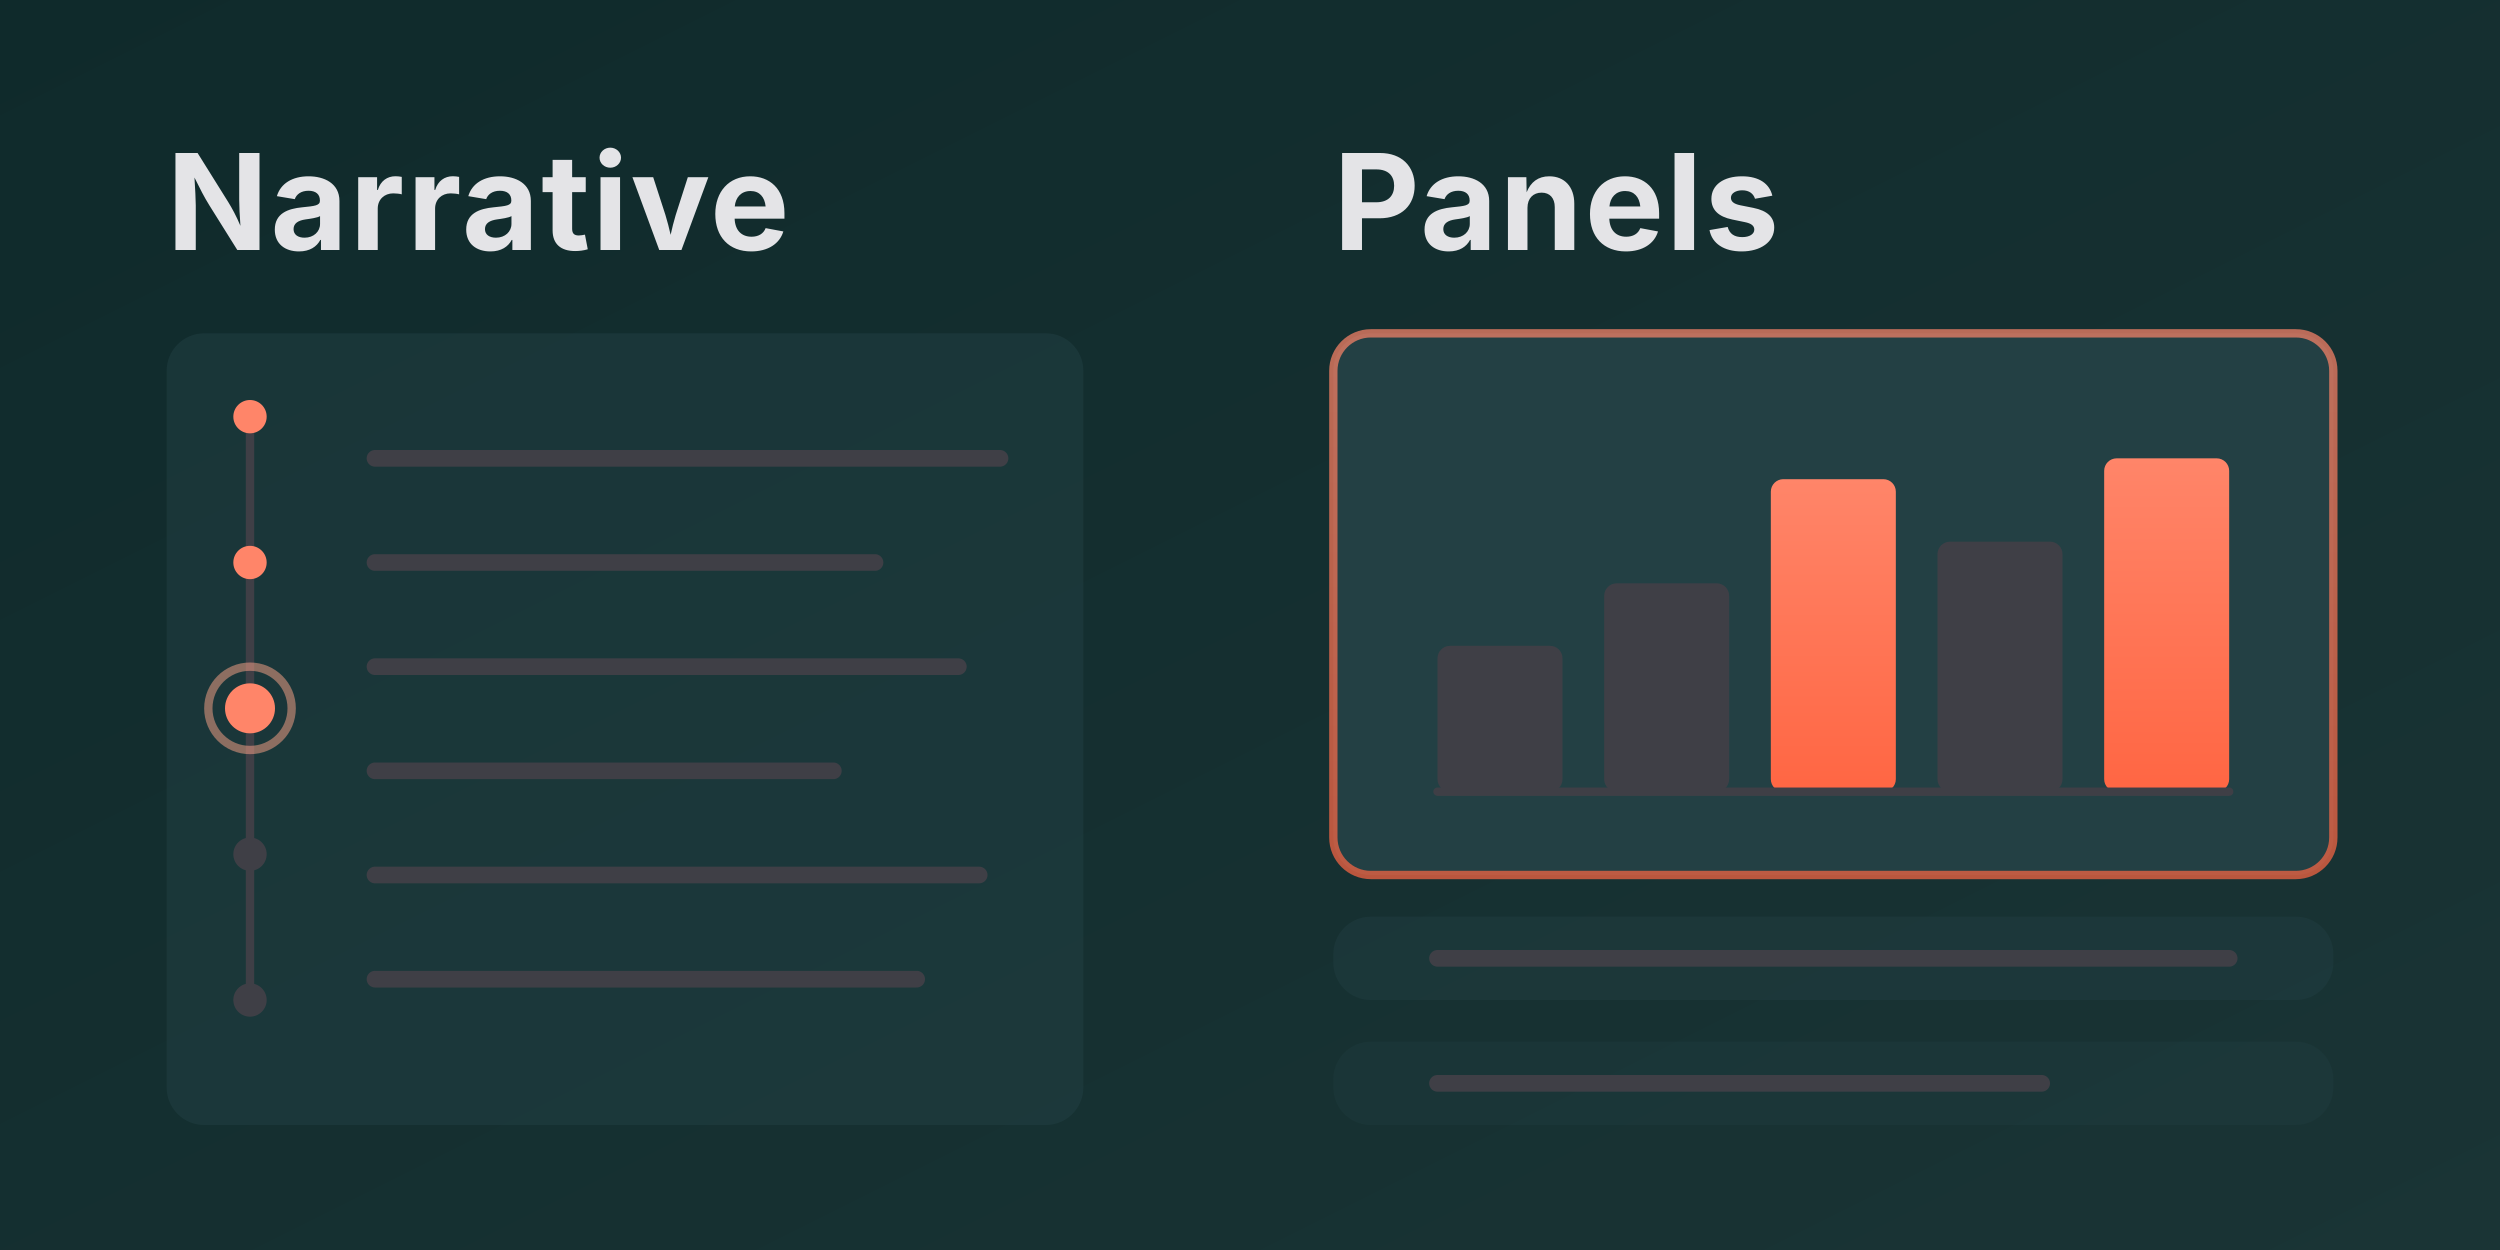
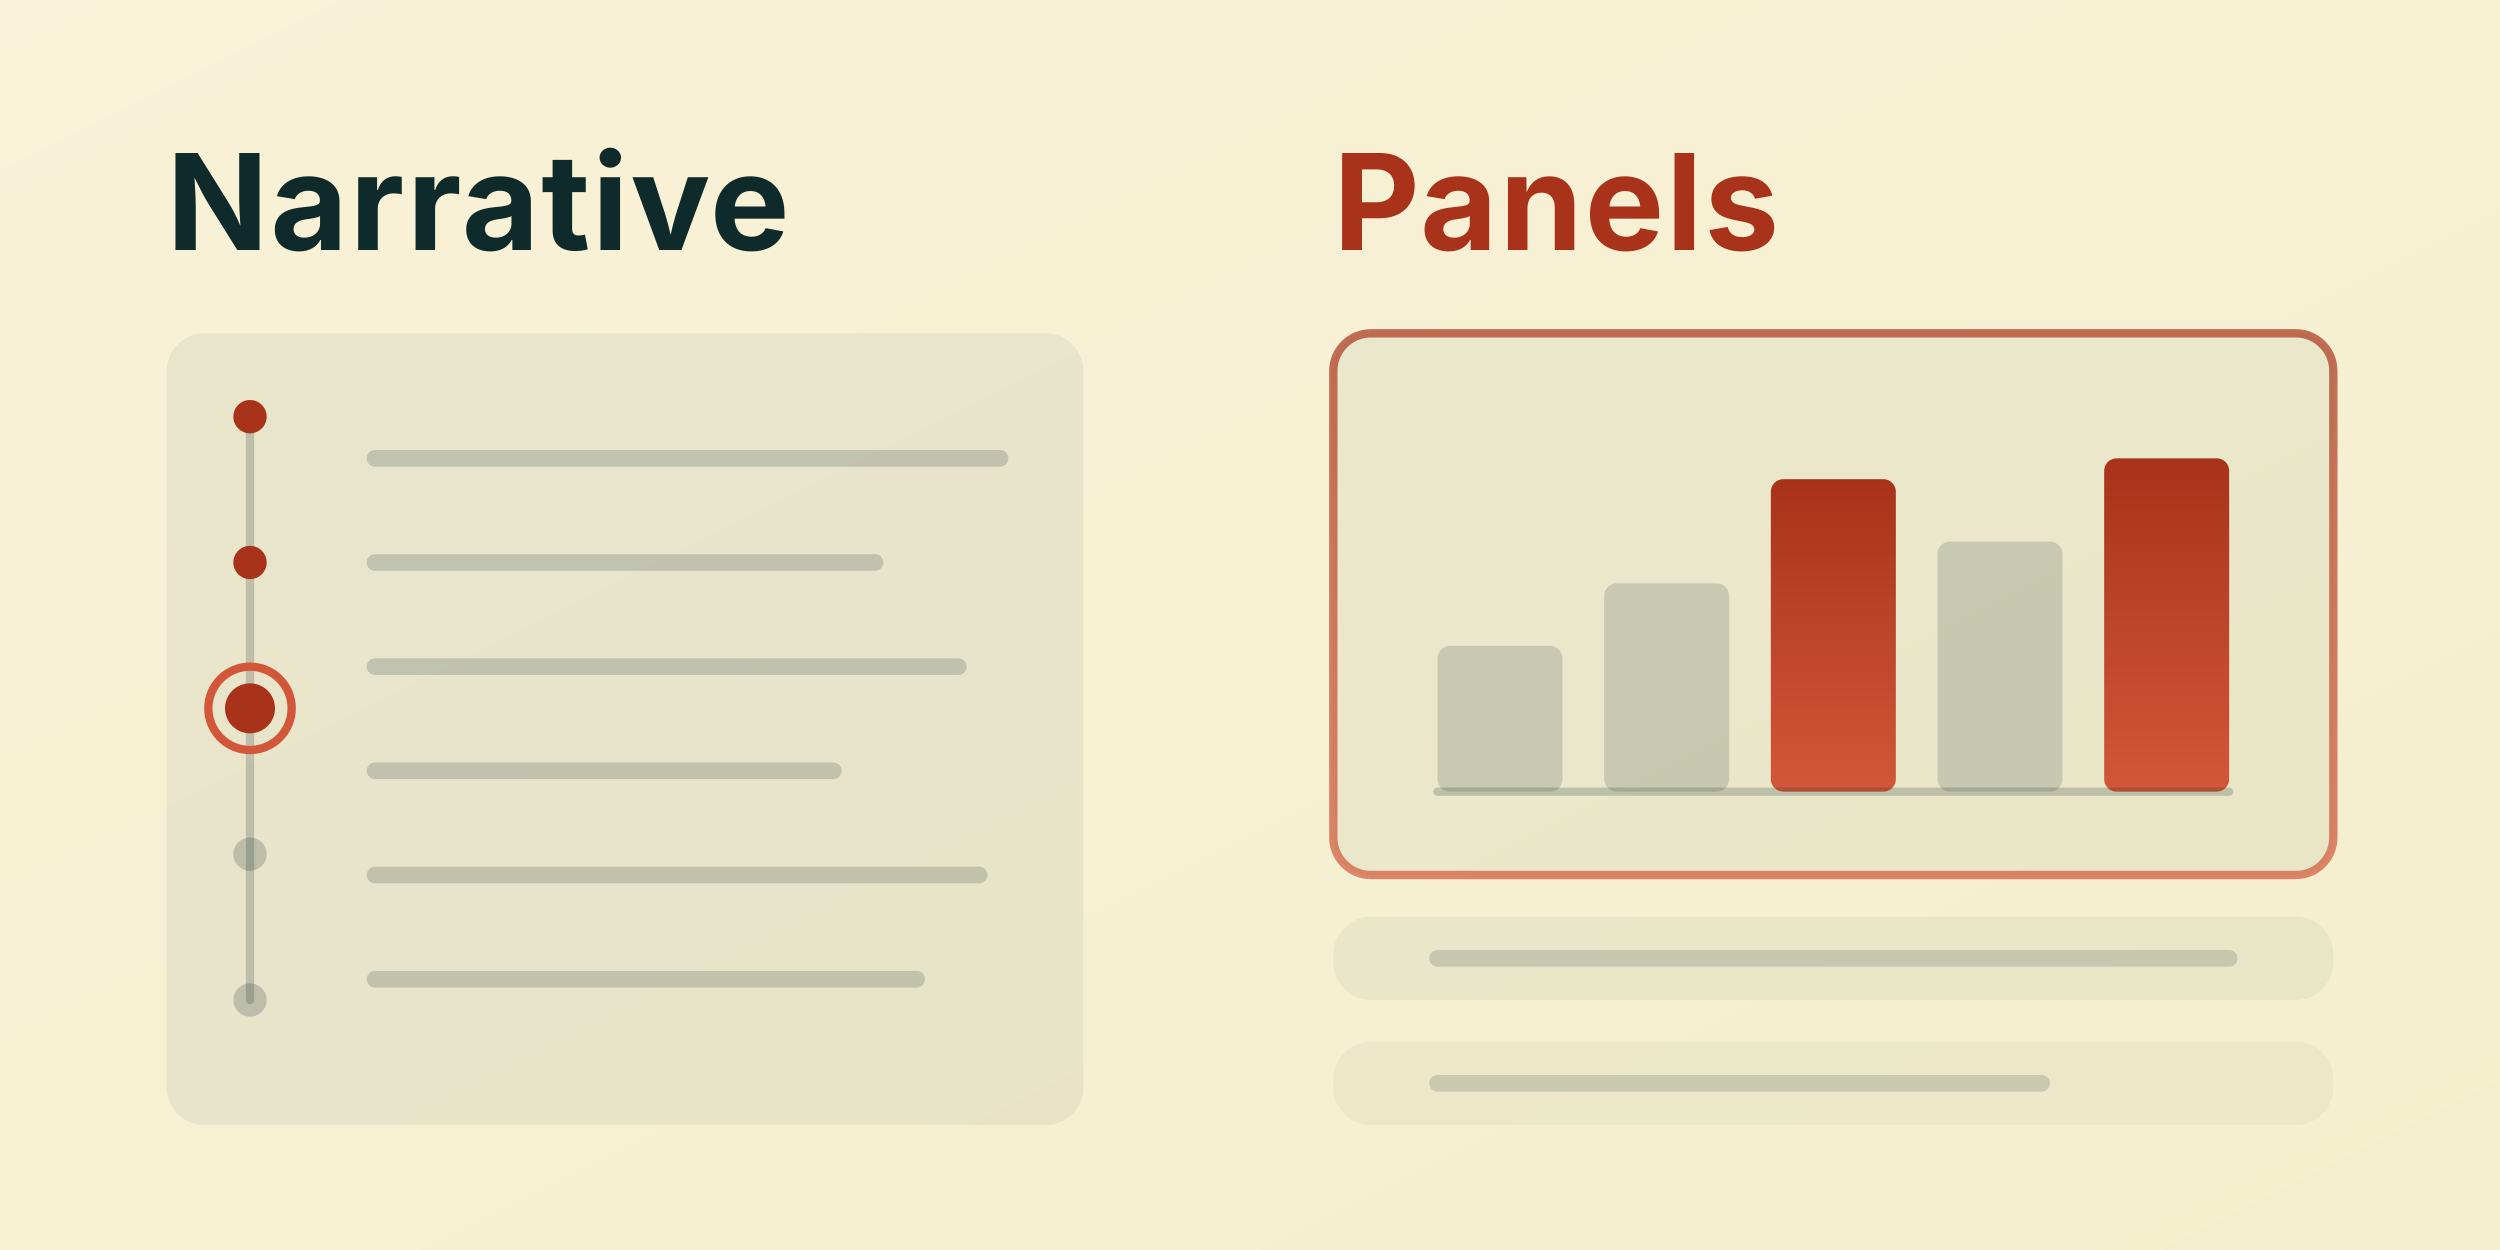
<svg xmlns="http://www.w3.org/2000/svg" viewBox="0 0 1200 600" role="img" aria-label="Scrollytelling: narrative column synced with visualization panels on scroll">
  <defs>
    <linearGradient id="scrolly-bg" x1="0" y1="0" x2="1" y2="1">
-       <stop offset="0" stop-color="#0f2a2b" />
-       <stop offset="1" stop-color="#1a3435" />
+       <stop offset="0" stop-color="#f8f2d8" />
+       <stop offset="1" stop-color="#f2ebc6" />
    </linearGradient>
    <linearGradient id="scrolly-accent" x1="0" y1="0" x2="0" y2="1">
-       <stop offset="0" stop-color="#ff8569" />
-       <stop offset="1" stop-color="#ff6643" />
+       <stop offset="0" stop-color="#a8331a" />
+       <stop offset="1" stop-color="#d2573a" />
    </linearGradient>
  </defs>
-   <rect width="1200" height="600" fill="url(#scrolly-bg)" />
+   <rect width="1200" height="600" fill="#f8f2d8" />
+   <rect width="1200" height="600" fill="url(#scrolly-bg)" opacity="0.55" />
  <g font-family="Inter, system-ui, sans-serif">
-     <text x="80" y="120" font-size="64" font-weight="700" letter-spacing="1" fill="#e4e4e7">Narrative</text>
-     <text x="640" y="120" font-size="64" font-weight="700" letter-spacing="1" fill="#e4e4e7">Panels</text>
+     <text x="80" y="120" font-size="64" font-weight="700" letter-spacing="1" fill="#0f2a2b">Narrative</text>
+     <text x="640" y="120" font-size="64" font-weight="700" letter-spacing="1" fill="#a8331a">Panels</text>
  </g>
-   <rect x="80" y="160" width="440" height="380" rx="18" fill="#234044" fill-opacity="0.5" />
-   <line x1="120" y1="200" x2="120" y2="480" stroke="#3f3f46" stroke-width="4" stroke-linecap="round" />
+   <rect x="80" y="160" width="440" height="380" rx="18" fill="#0f2a2b" fill-opacity="0.06" />
+   <line x1="120" y1="200" x2="120" y2="480" stroke="#0f2a2b" stroke-opacity="0.20" stroke-width="4" stroke-linecap="round" />
  <line x1="120" y1="200" x2="120" y2="340" stroke="url(#scrolly-accent)" stroke-width="4" stroke-linecap="round" />
-   <circle cx="120" cy="200" r="8" fill="#ff8569" />
-   <circle cx="120" cy="270" r="8" fill="#ff8569" />
-   <circle cx="120" cy="340" r="20" fill="none" stroke="#ffa68a" stroke-width="4" opacity="0.5" />
-   <circle cx="120" cy="340" r="12" fill="#ff8569" />
-   <circle cx="120" cy="410" r="8" fill="#3f3f46" />
-   <circle cx="120" cy="480" r="8" fill="#3f3f46" />
-   <g stroke="#3f3f46" stroke-width="8" stroke-linecap="round">
+   <circle cx="120" cy="200" r="8" fill="#a8331a" />
+   <circle cx="120" cy="270" r="8" fill="#a8331a" />
+   <circle cx="120" cy="340" r="20" fill="none" stroke="#d2573a" stroke-width="4" />
+   <circle cx="120" cy="340" r="12" fill="#a8331a" />
+   <circle cx="120" cy="410" r="8" fill="#0f2a2b" fill-opacity="0.20" />
+   <circle cx="120" cy="480" r="8" fill="#0f2a2b" fill-opacity="0.20" />
+   <g stroke="#0f2a2b" stroke-opacity="0.18" stroke-width="8" stroke-linecap="round">
    <line x1="180" y1="220" x2="480" y2="220" />
    <line x1="180" y1="270" x2="420" y2="270" />
    <line x1="180" y1="320" x2="460" y2="320" />
    <line x1="180" y1="370" x2="400" y2="370" />
    <line x1="180" y1="420" x2="470" y2="420" />
    <line x1="180" y1="470" x2="440" y2="470" />
  </g>
-   <rect x="640" y="160" width="480" height="260" rx="18" fill="#234044" />
+   <rect x="640" y="160" width="480" height="260" rx="18" fill="#0f2a2b" fill-opacity="0.05" />
  <rect x="640" y="160" width="480" height="260" rx="18" fill="none" stroke="url(#scrolly-accent)" stroke-width="4" opacity="0.7" />
  <g>
-     <rect x="690" y="310" width="60" height="70" rx="6" fill="#3f3f46" />
-     <rect x="770" y="280" width="60" height="100" rx="6" fill="#3f3f46" />
+     <rect x="690" y="310" width="60" height="70" rx="6" fill="#0f2a2b" fill-opacity="0.16" />
+     <rect x="770" y="280" width="60" height="100" rx="6" fill="#0f2a2b" fill-opacity="0.16" />
    <rect x="850" y="230" width="60" height="150" rx="6" fill="url(#scrolly-accent)" />
-     <rect x="930" y="260" width="60" height="120" rx="6" fill="#3f3f46" />
+     <rect x="930" y="260" width="60" height="120" rx="6" fill="#0f2a2b" fill-opacity="0.16" />
    <rect x="1010" y="220" width="60" height="160" rx="6" fill="url(#scrolly-accent)" />
-     <line x1="690" y1="380" x2="1070" y2="380" stroke="#3f3f46" stroke-width="4" stroke-linecap="round" />
+     <line x1="690" y1="380" x2="1070" y2="380" stroke="#0f2a2b" stroke-opacity="0.20" stroke-width="4" stroke-linecap="round" />
  </g>
-   <rect x="640" y="440" width="480" height="40" rx="18" fill="#234044" fill-opacity="0.45" />
-   <line x1="690" y1="460" x2="1070" y2="460" stroke="#3f3f46" stroke-width="8" stroke-linecap="round" />
-   <rect x="640" y="500" width="480" height="40" rx="18" fill="#234044" fill-opacity="0.3" />
-   <line x1="690" y1="520" x2="980" y2="520" stroke="#3f3f46" stroke-width="8" stroke-linecap="round" />
+   <rect x="640" y="440" width="480" height="40" rx="18" fill="#0f2a2b" fill-opacity="0.05" />
+   <line x1="690" y1="460" x2="1070" y2="460" stroke="#0f2a2b" stroke-opacity="0.16" stroke-width="8" stroke-linecap="round" />
+   <rect x="640" y="500" width="480" height="40" rx="18" fill="#0f2a2b" fill-opacity="0.04" />
+   <line x1="690" y1="520" x2="980" y2="520" stroke="#0f2a2b" stroke-opacity="0.16" stroke-width="8" stroke-linecap="round" />
</svg>
